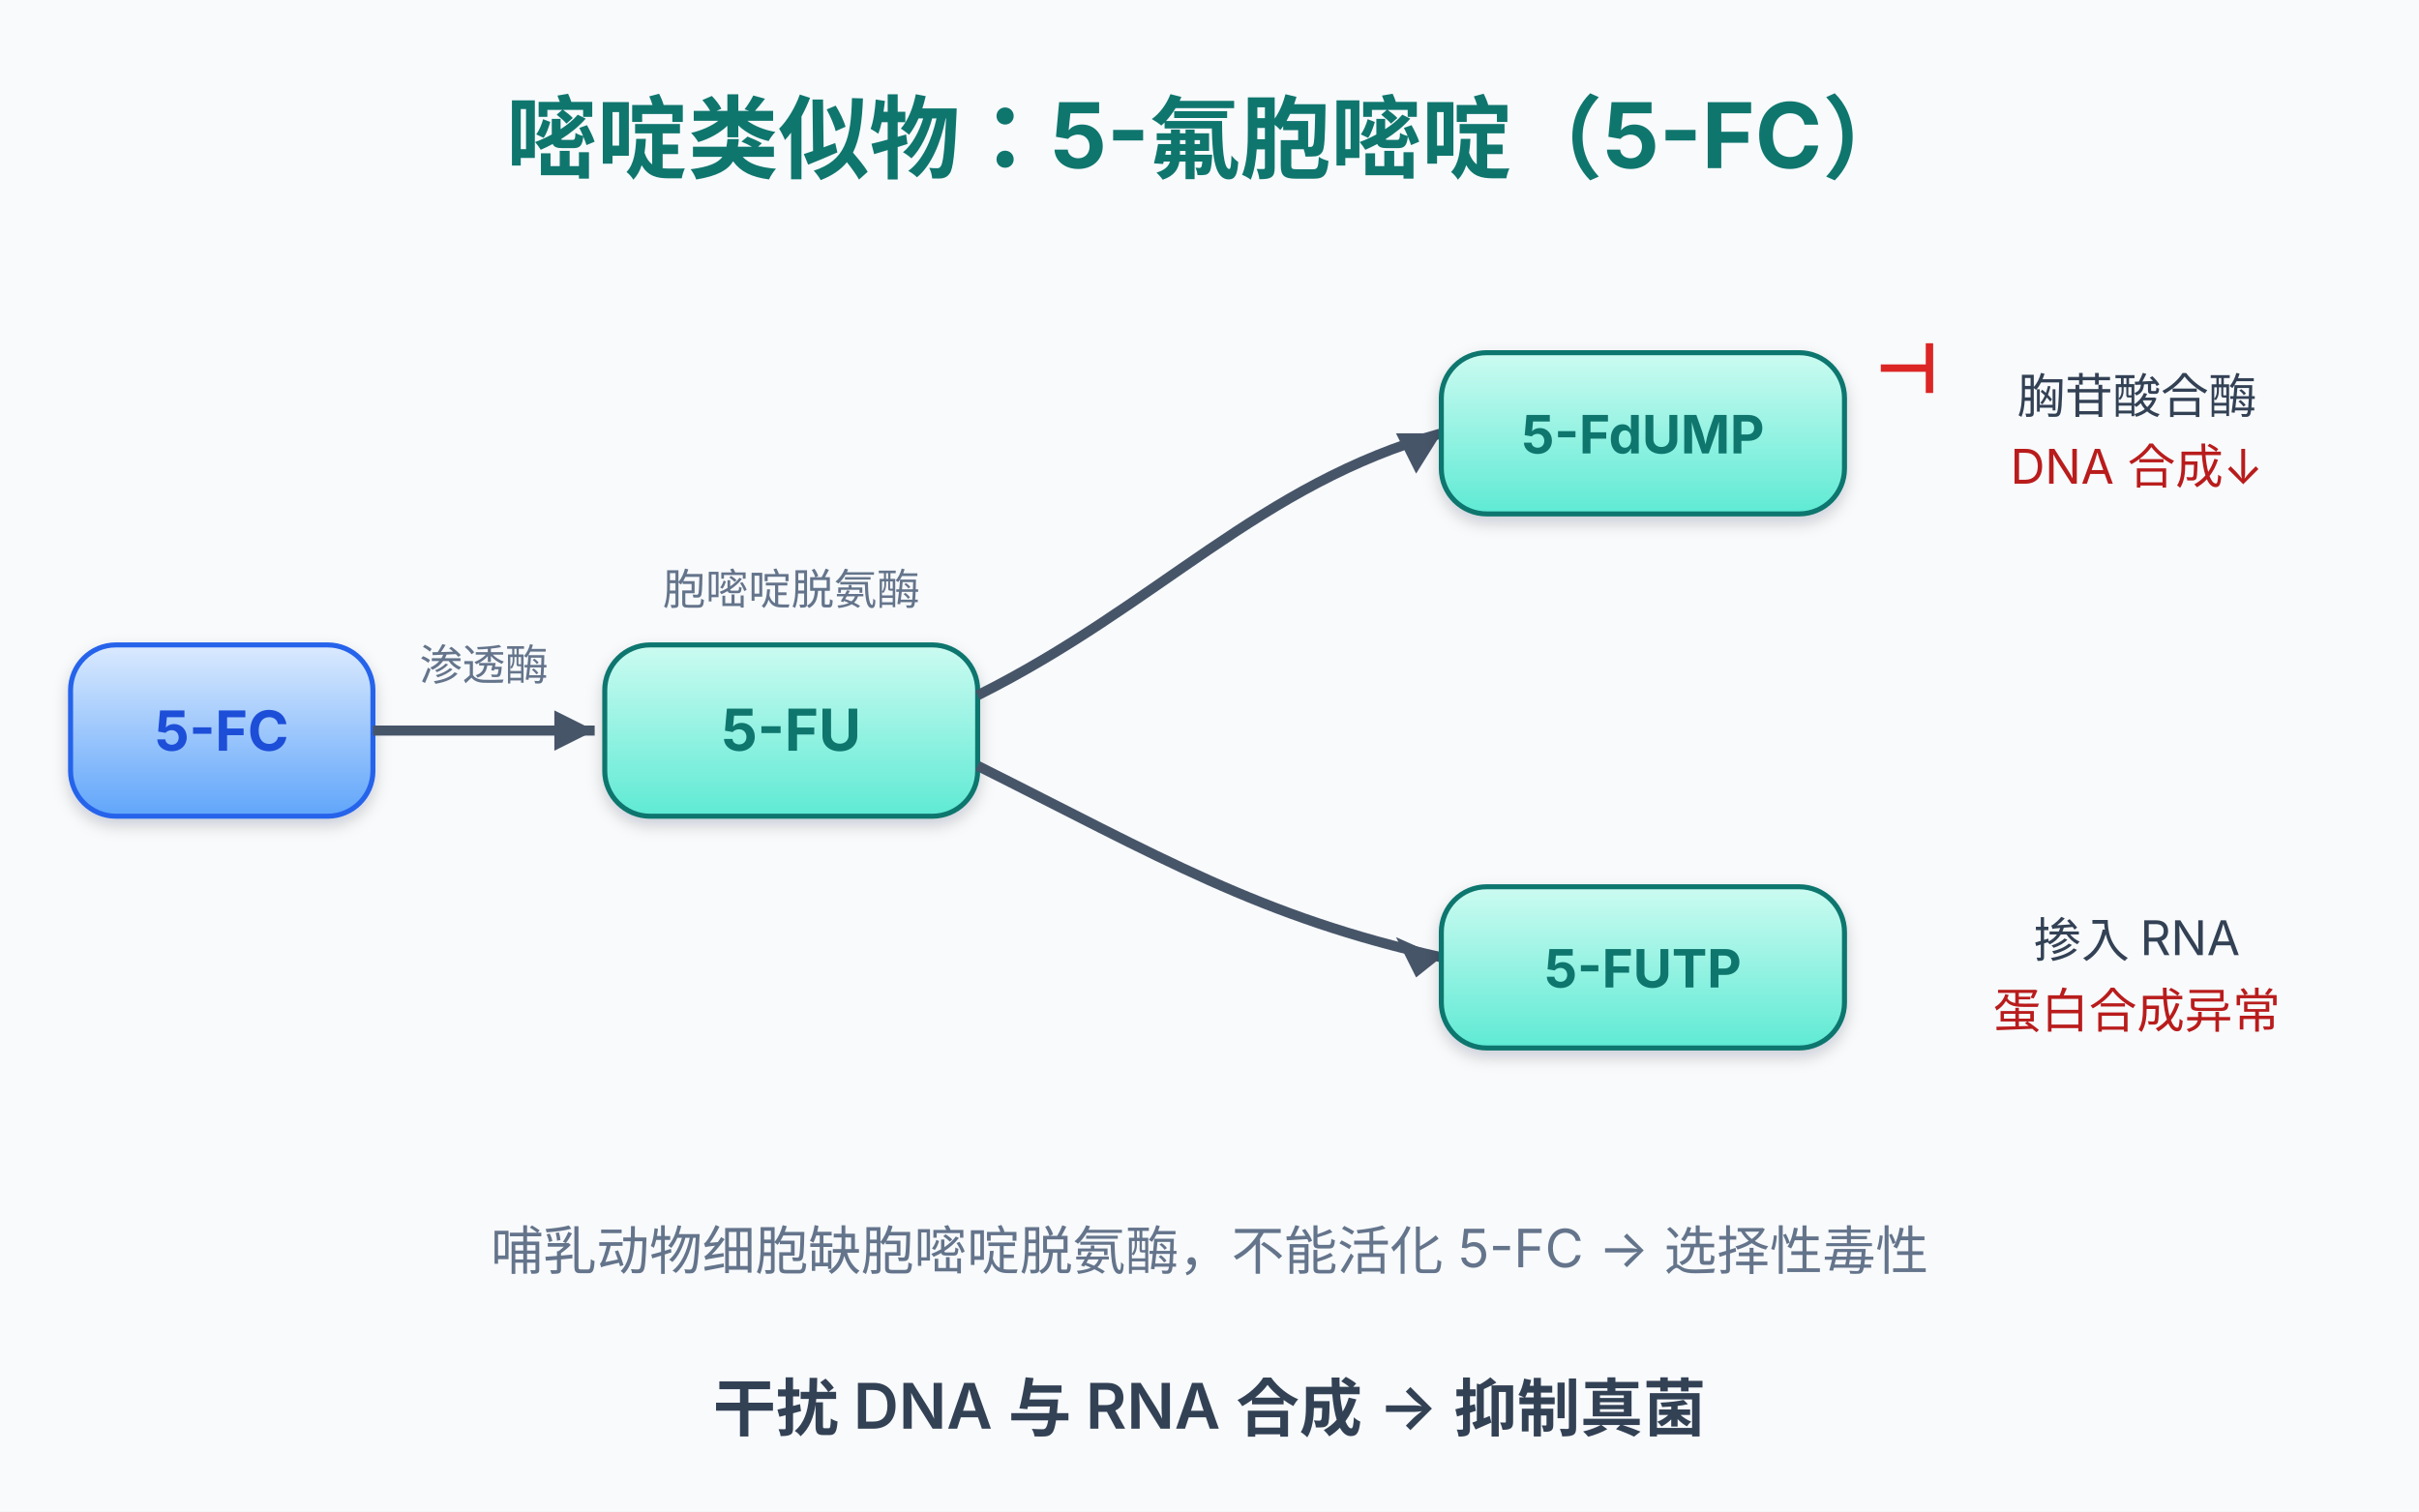
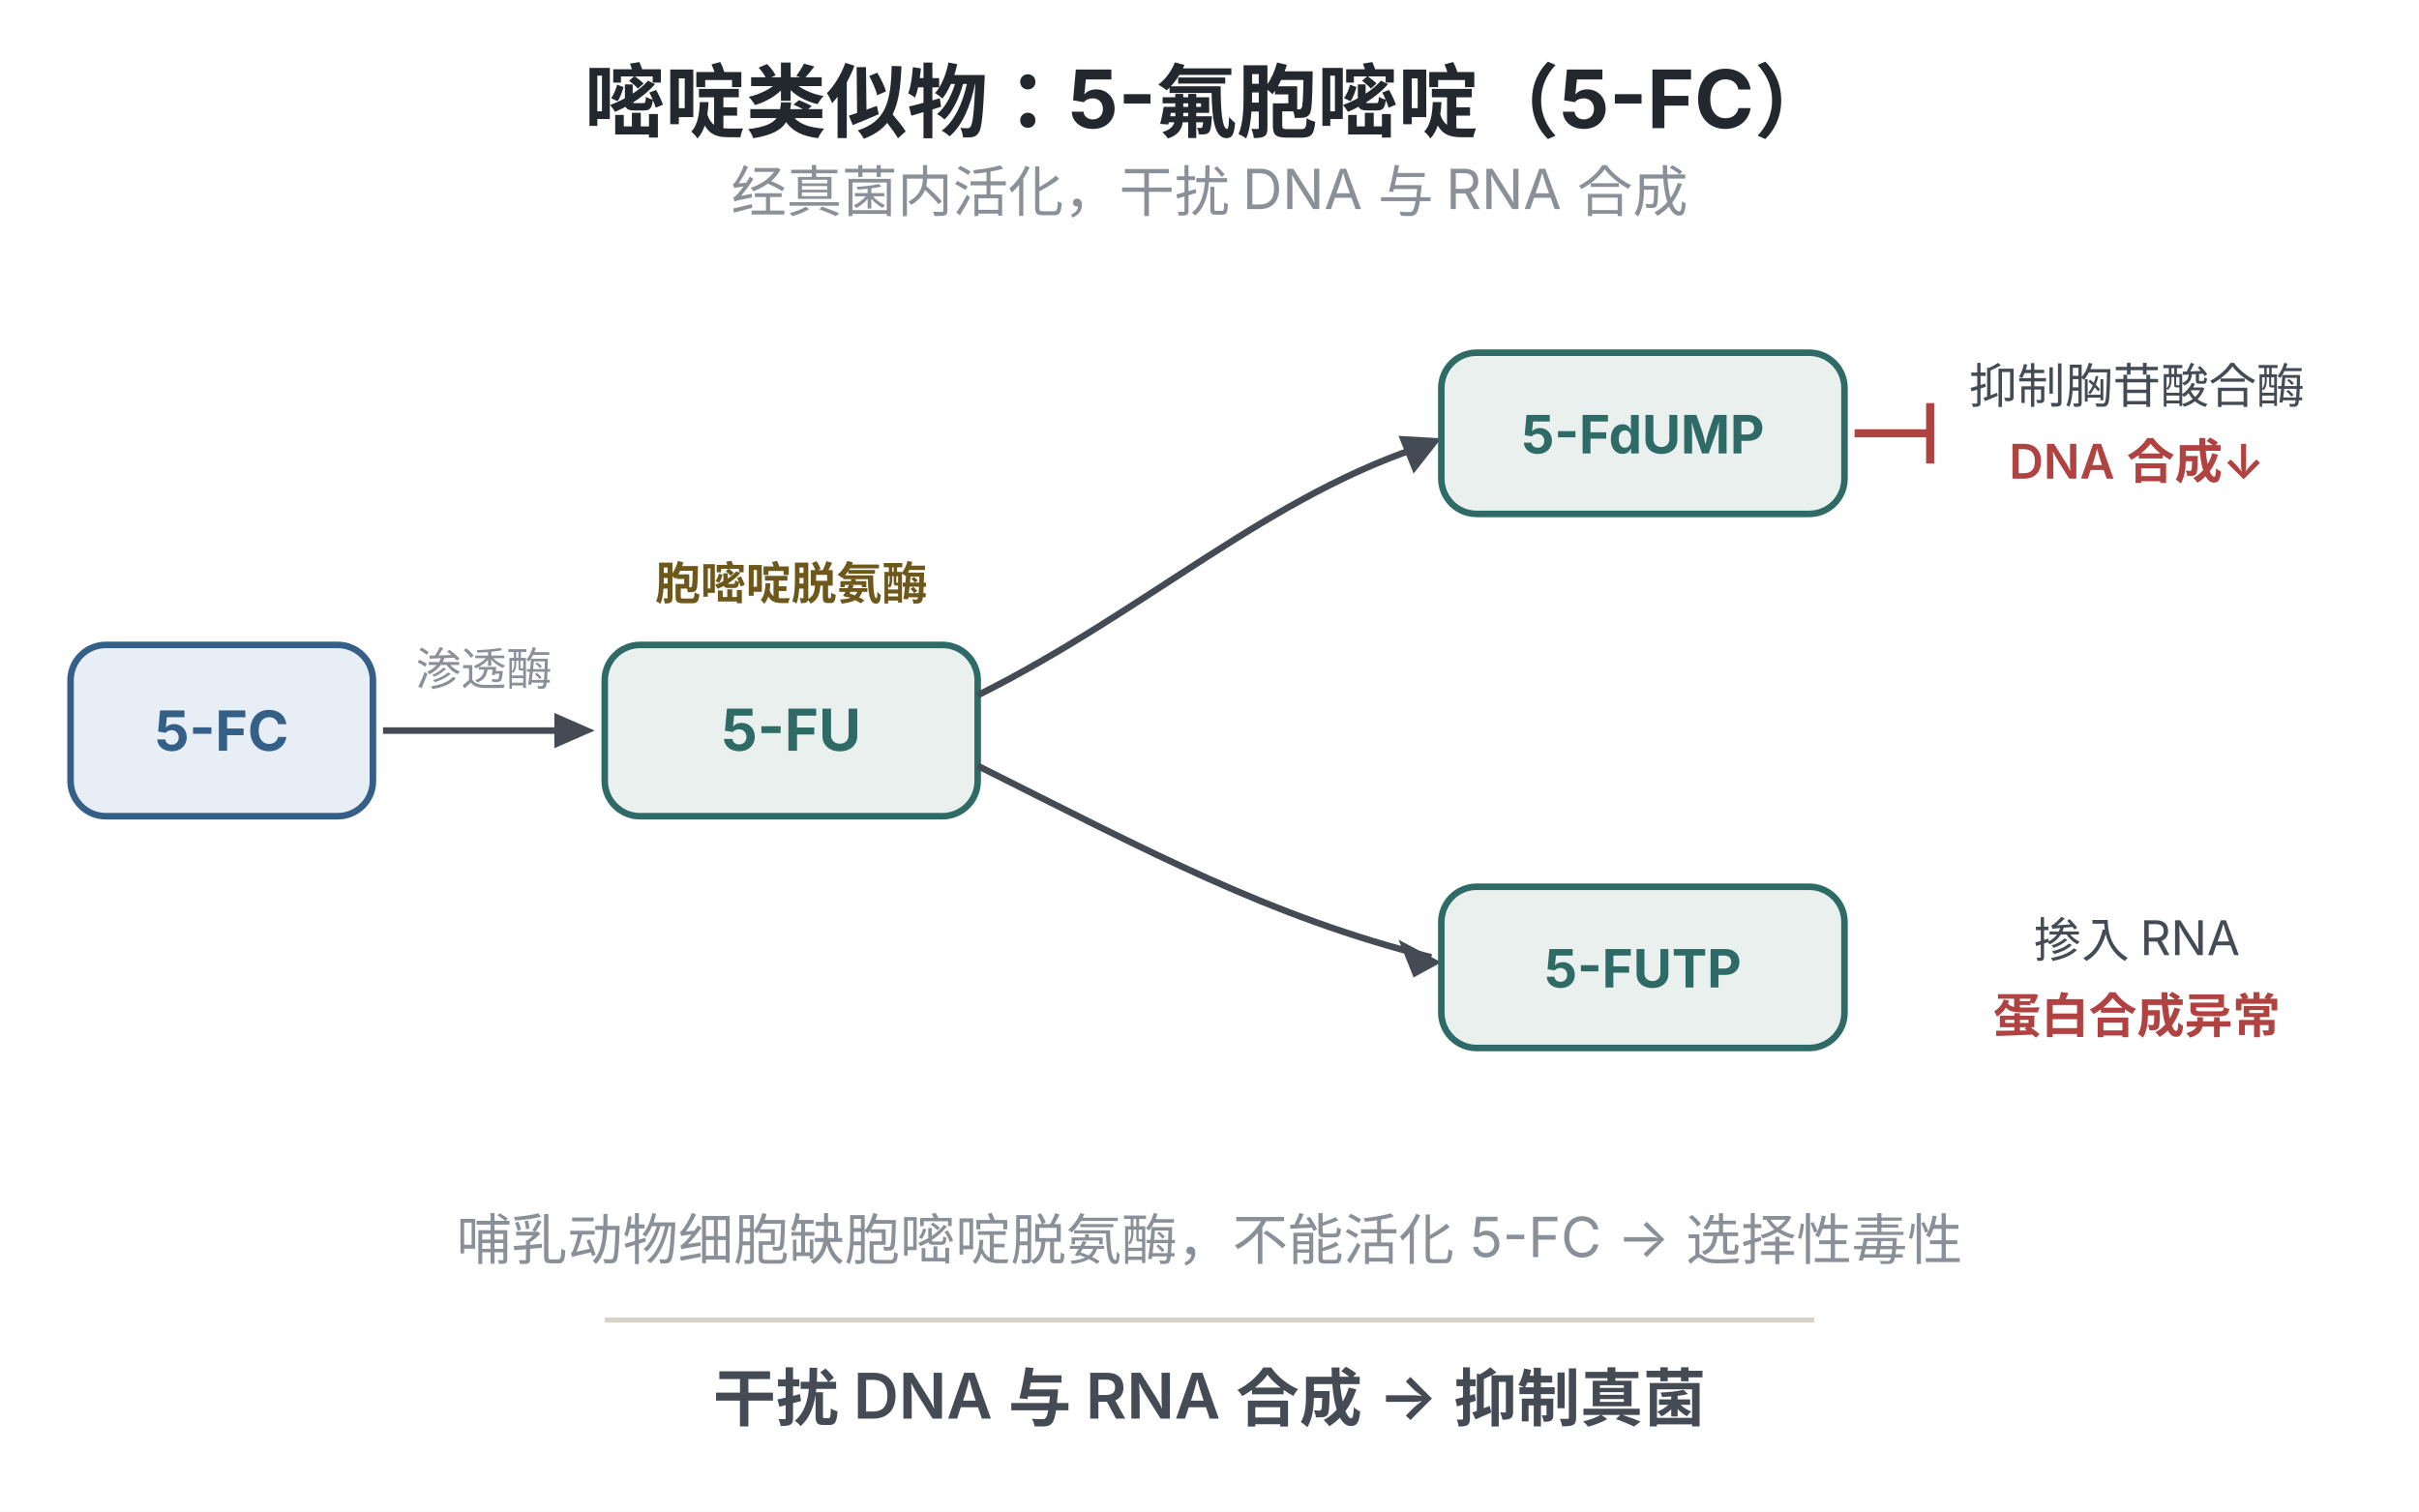
<svg xmlns="http://www.w3.org/2000/svg" viewBox="0 0 480 300" font-family="-apple-system,'PingFang SC','Microsoft YaHei',sans-serif">
-   <defs>
-     <linearGradient id="fcBox" x1="0" y1="0" x2="0" y2="1">
-       <stop offset="0" stop-color="#ccfbf1" />
-       <stop offset="1" stop-color="#5eead4" />
-     </linearGradient>
-     <linearGradient id="fcDrug" x1="0" y1="0" x2="0" y2="1">
-       <stop offset="0" stop-color="#dbeafe" />
-       <stop offset="1" stop-color="#60a5fa" />
-     </linearGradient>
-     <filter id="fcSh" x="-30%" y="-30%" width="160%" height="160%">
-       <feDropShadow dx="0" dy="1.4" stdDeviation="1.5" flood-color="#0f172a" flood-opacity="0.18" />
-     </filter>
-   </defs>
-   <rect width="480" height="300" fill="#f8fafc" />
-   <text x="240" y="34" text-anchor="middle" font-size="18" font-weight="700" fill="#0f766e">嘧啶类似物：5-氟胞嘧啶（5-FC）</text>
-   <rect x="14" y="128" width="60" height="34" rx="9" fill="url(#fcDrug)" stroke="#2563eb" filter="url(#fcSh)" />
-   <text x="44" y="149" text-anchor="middle" font-size="11" font-weight="700" fill="#1d4ed8">5-FC</text>
-   <line x1="74" y1="145" x2="118" y2="145" stroke="#475569" stroke-width="2" />
-   <polygon points="118,145 110,141 110,149" fill="#475569" />
-   <text x="96" y="135" text-anchor="middle" font-size="8.5" fill="#64748b">渗透酶</text>
-   <rect x="120" y="128" width="74" height="34" rx="9" fill="url(#fcBox)" stroke="#0f766e" filter="url(#fcSh)" />
-   <text x="157" y="149" text-anchor="middle" font-size="11.5" font-weight="700" fill="#0f766e">5-FU</text>
-   <text x="157" y="120" text-anchor="middle" font-size="8.5" fill="#64748b">胞嘧啶脱氨酶</text>
-   <path d="M194,138 C230,120 250,96 286,86" fill="none" stroke="#475569" stroke-width="2" />
-   <polygon points="286,86 277,86 281,94" fill="#475569" />
-   <rect x="286" y="70" width="80" height="32" rx="9" fill="url(#fcBox)" stroke="#0f766e" filter="url(#fcSh)" />
-   <text x="326" y="90" text-anchor="middle" font-size="10.5" font-weight="700" fill="#0f766e">5-FdUMP</text>
-   <text x="372" y="78" font-size="14" fill="#dc2626" font-weight="700">⊣</text>
-   <text x="424" y="82" text-anchor="middle" font-size="9.5" fill="#334155">胸苷酸合酶</text>
-   <text x="424" y="96" text-anchor="middle" font-size="9.5" fill="#b91c1c">DNA 合成↓</text>
-   <path d="M194,152 C230,170 250,182 286,190" fill="none" stroke="#475569" stroke-width="2" />
-   <polygon points="286,190 277,186 281,194" fill="#475569" />
-   <rect x="286" y="176" width="80" height="32" rx="9" fill="url(#fcBox)" stroke="#0f766e" filter="url(#fcSh)" />
-   <text x="326" y="196" text-anchor="middle" font-size="10.5" font-weight="700" fill="#0f766e">5-FUTP</text>
-   <text x="424" y="190" text-anchor="middle" font-size="9.5" fill="#334155">掺入 RNA</text>
-   <text x="424" y="204" text-anchor="middle" font-size="9.5" fill="#b91c1c">蛋白合成异常</text>
-   <text x="240" y="252" text-anchor="middle" font-size="10.5" fill="#64748b">哺乳动物细胞缺胞嘧啶脱氨酶，不能活化 5-FC → 选择性毒性</text>
-   <text x="240" y="284" text-anchor="middle" font-size="12.5" font-weight="600" fill="#334155">干扰 DNA 与 RNA 合成 → 抑制真菌</text>
+   <rect width="480" height="300" fill="#ffffff" />
+   <text x="240" y="26" text-anchor="middle" font-size="16" font-weight="700" fill="#23272e">嘧啶类似物：5-氟胞嘧啶（5-FC）</text>
+   <text x="240" y="42" text-anchor="middle" font-size="11" fill="#8a8f98">经真菌内活化，干扰 DNA 与 RNA 合成</text>
+   <rect x="14" y="128" width="60" height="34" rx="7" fill="#e7eef6" stroke="#345f86" stroke-width="1.3" />
+   <text x="44" y="149" text-anchor="middle" font-size="11" font-weight="700" fill="#345f86">5-FC</text>
+   <line x1="76" y1="145" x2="116" y2="145" stroke="#454b54" stroke-width="1.3" />
+   <polygon points="118,145 110,141.5 110,148.5" fill="#454b54" />
+   <text x="96" y="136" text-anchor="middle" font-size="9" fill="#8a8f98">渗透酶</text>
+   <rect x="120" y="128" width="74" height="34" rx="7" fill="#e9f0ee" stroke="#2e6b66" stroke-width="1.3" />
+   <text x="157" y="149" text-anchor="middle" font-size="11.5" font-weight="700" fill="#2e6b66">5-FU</text>
+   <text x="157" y="119" text-anchor="middle" font-size="9" fill="#6e571a" font-weight="600">胞嘧啶脱氨酶</text>
+   <path d="M194,138 C228,121 252,98 284,88" fill="none" stroke="#454b54" stroke-width="1.3" />
+   <polygon points="286,87 277.5,86.5 280.5,94" fill="#454b54" />
+   <rect x="286" y="70" width="80" height="32" rx="7" fill="#e9f0ee" stroke="#2e6b66" stroke-width="1.3" />
+   <text x="326" y="90" text-anchor="middle" font-size="10.5" font-weight="700" fill="#2e6b66">5-FdUMP</text>
+   <line x1="368" y1="86" x2="383" y2="86" stroke="#b04242" stroke-width="1.6" />
+   <line x1="383" y1="80" x2="383" y2="92" stroke="#b04242" stroke-width="1.6" />
+   <text x="424" y="80" text-anchor="middle" font-size="9.5" fill="#454b54">抑制胸苷酸合酶</text>
+   <text x="424" y="95" text-anchor="middle" font-size="9.5" fill="#b04242" font-weight="600">DNA 合成↓</text>
+   <path d="M194,152 C228,169 252,182 284,190" fill="none" stroke="#454b54" stroke-width="1.3" />
+   <polygon points="286,191 277.5,186.5 280.5,194" fill="#454b54" />
+   <rect x="286" y="176" width="80" height="32" rx="7" fill="#e9f0ee" stroke="#2e6b66" stroke-width="1.3" />
+   <text x="326" y="196" text-anchor="middle" font-size="10.5" font-weight="700" fill="#2e6b66">5-FUTP</text>
+   <text x="424" y="190" text-anchor="middle" font-size="9.5" fill="#454b54">掺入 RNA</text>
+   <text x="424" y="205" text-anchor="middle" font-size="9.5" fill="#b04242" font-weight="600">蛋白合成异常</text>
+   <text x="240" y="250" text-anchor="middle" font-size="11" fill="#8a8f98">哺乳动物细胞缺胞嘧啶脱氨酶，不能活化 5-FC → 选择性毒性</text>
+   <line x1="120" y1="262" x2="360" y2="262" stroke="#d6d2c8" stroke-width="1" />
+   <text x="240" y="282" text-anchor="middle" font-size="12.5" font-weight="600" fill="#454b54">干扰 DNA 与 RNA 合成 → 抑制真菌</text>
</svg>
